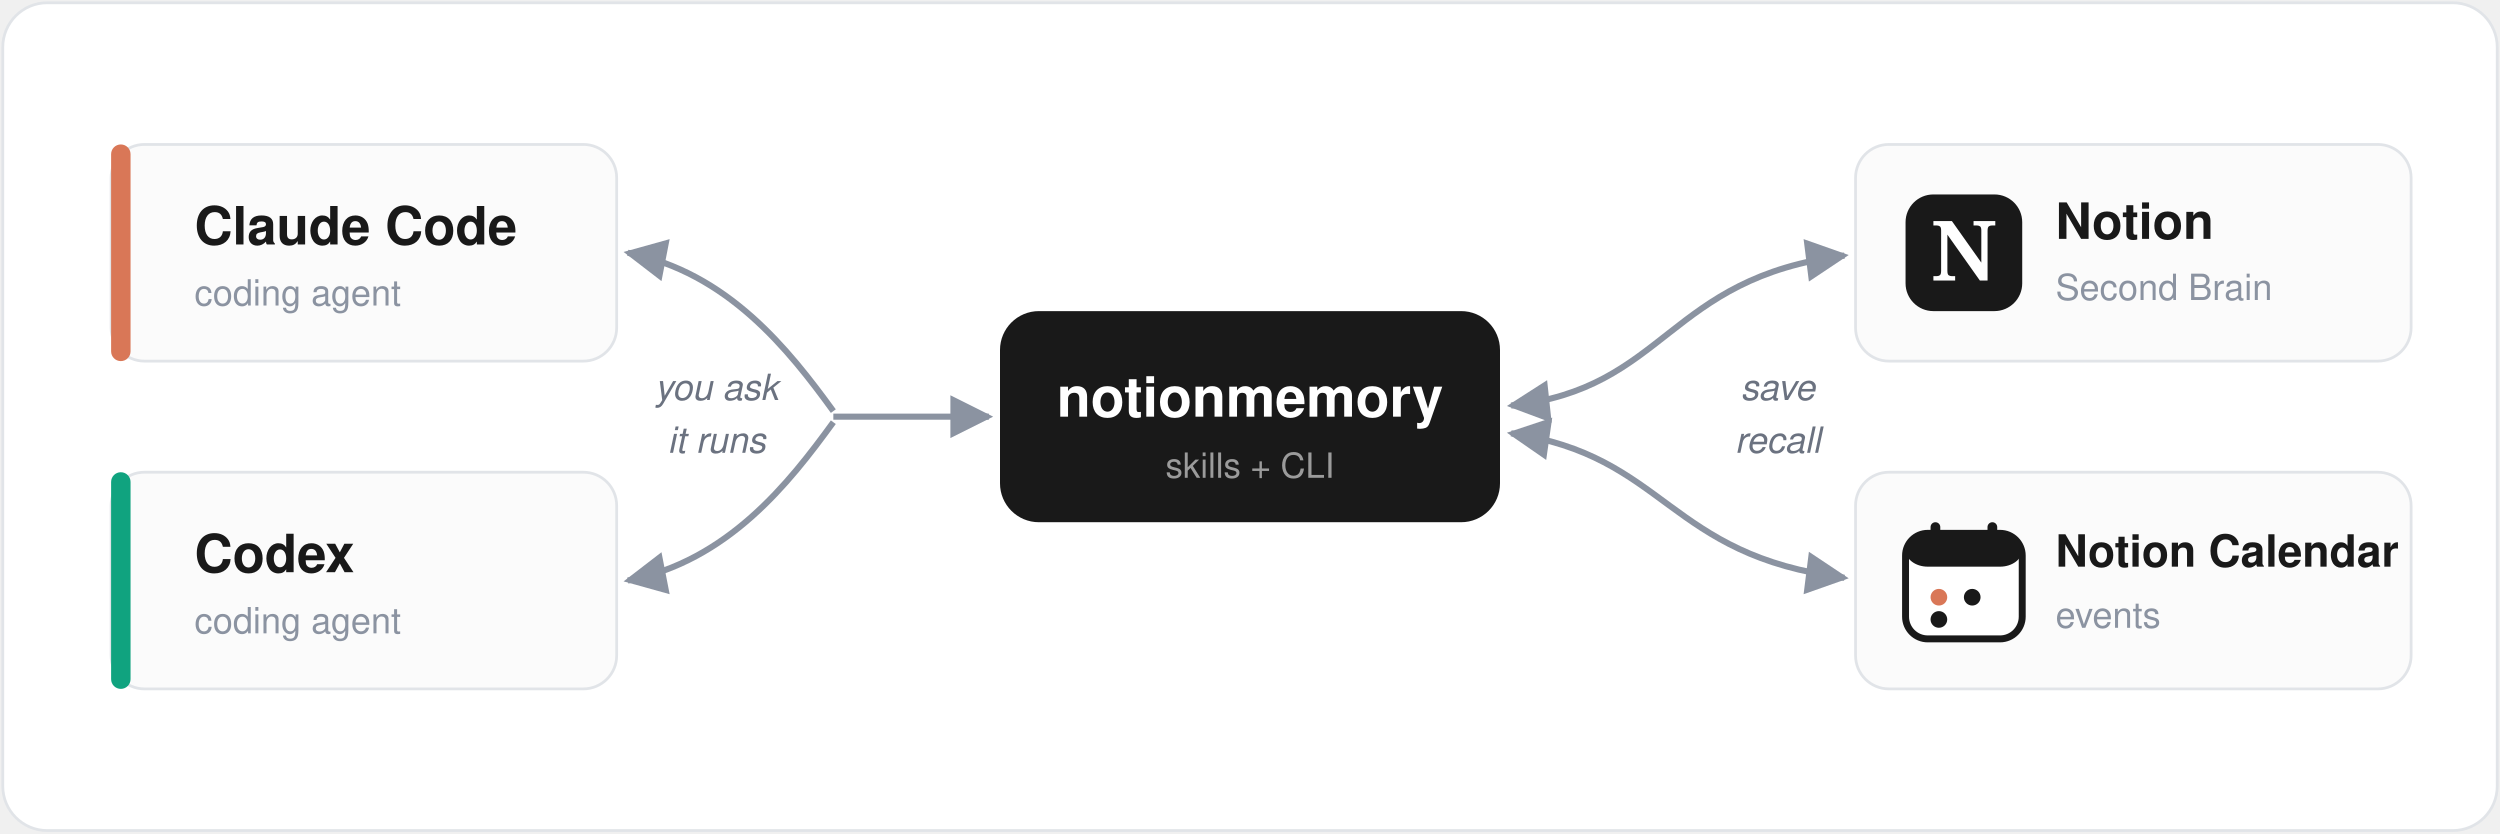
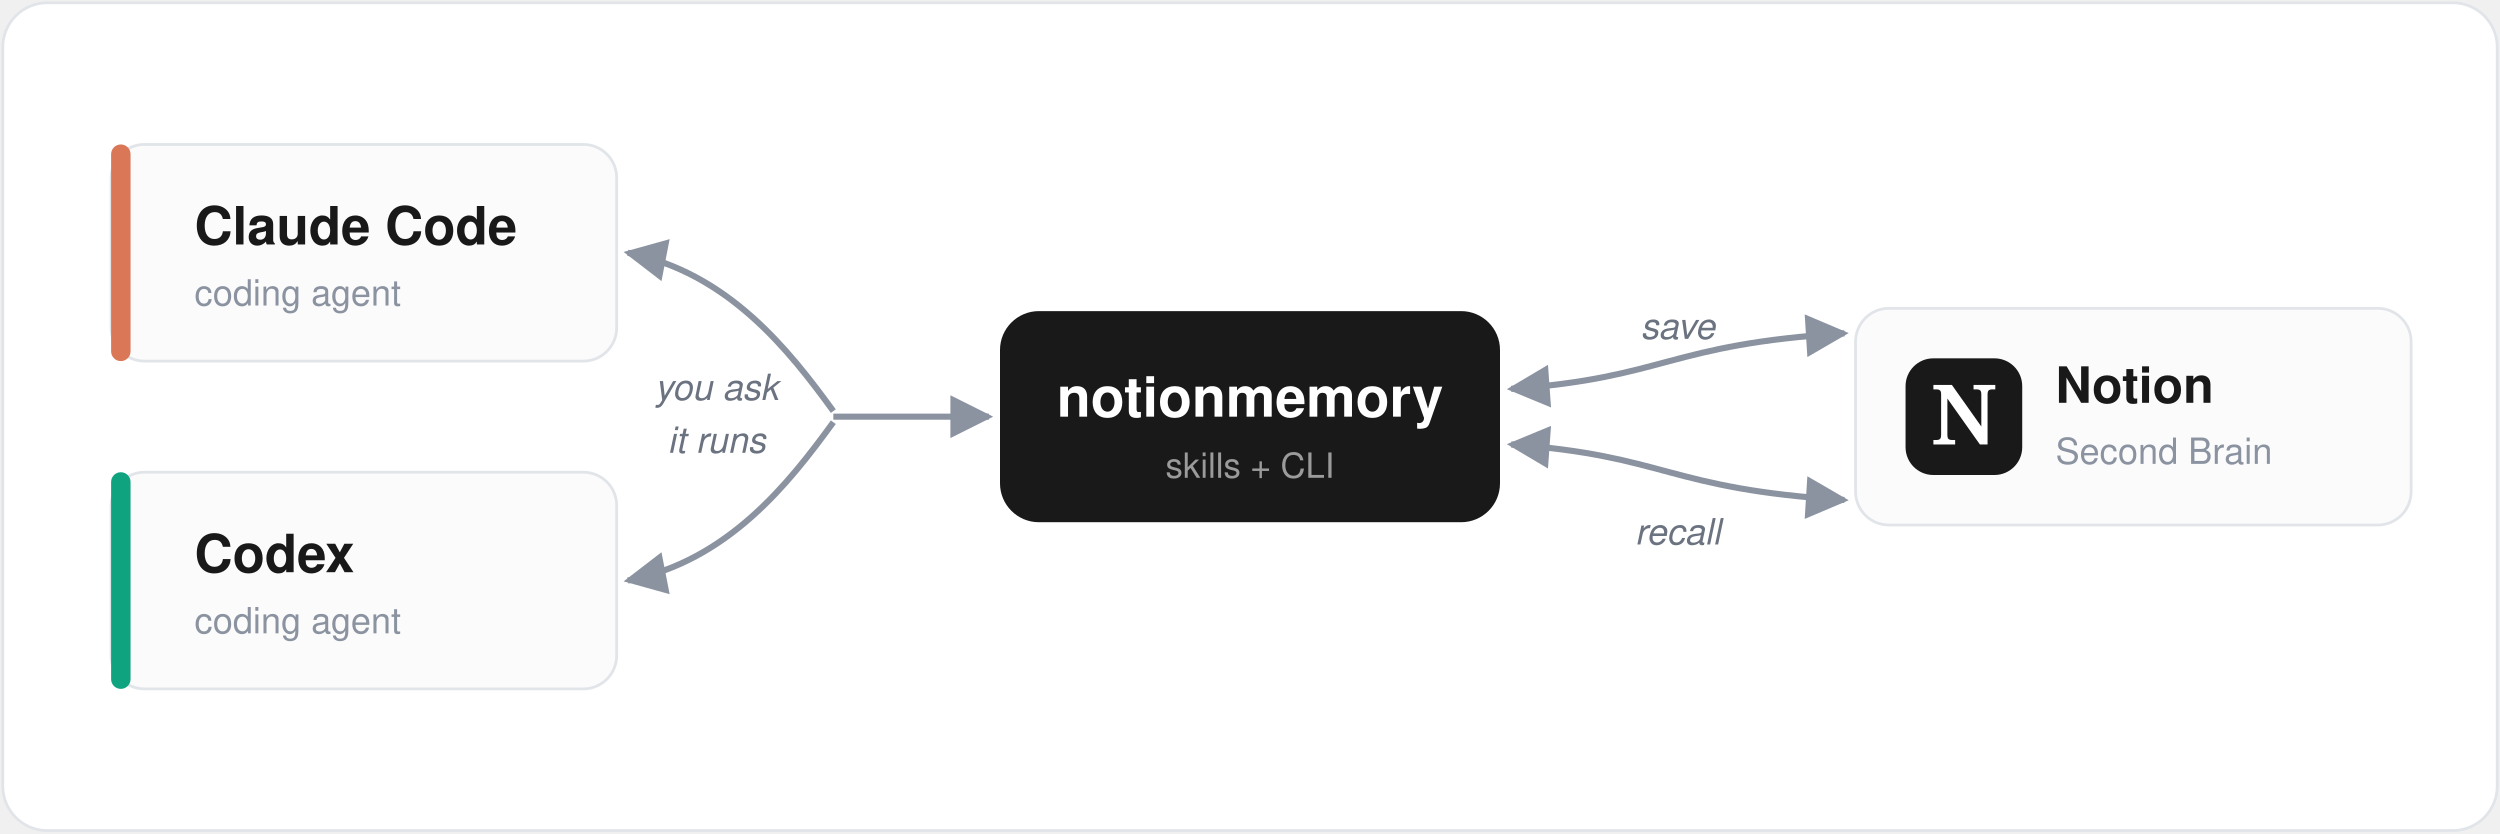
- <svg xmlns="http://www.w3.org/2000/svg" viewBox="0 0 900 300" role="img" aria-label="Claude Code and Codex talk to notionmemory, which captures and recalls in your Notion and Notion Calendar">
+ <svg xmlns="http://www.w3.org/2000/svg" viewBox="0 0 900 300" role="img" aria-label="Claude Code and Codex talk to notionmemory, which captures and recalls in your Notion">
  <defs>
    <marker id="arrow" viewBox="0 0 10 10" refX="9" refY="5" markerWidth="7" markerHeight="7" orient="auto-start-reverse">
      <path d="M0,0 L10,5 L0,10 z" fill="#8b93a1" />
    </marker>
    <style>
      .lbl   { font-family: -apple-system, 'Segoe UI', Helvetica, Arial, sans-serif; }
      .name  { font-weight: 700; fill: #191919; }
      .sub   { fill: #8b93a1; font-size: 13px; }
      .arrow { stroke: #8b93a1; stroke-width: 2.2; fill: none; }
      .cap   { fill: #6b7280; font-size: 13px; font-style: italic; }
    </style>
  </defs>
  <rect x="1" y="1" width="898" height="298" rx="16" fill="#ffffff" stroke="#e1e4e8" />
  <g>
    <rect x="40" y="52" width="182" height="78" rx="12" fill="#fbfbfb" stroke="#e1e4e8" />
    <rect x="40" y="52" width="7" height="78" rx="3.5" fill="#d97757" />
    <text class="lbl name" x="70" y="88" font-size="19">Claude Code</text>
    <text class="lbl sub" x="70" y="110">coding agent</text>
    <rect x="40" y="170" width="182" height="78" rx="12" fill="#fbfbfb" stroke="#e1e4e8" />
    <rect x="40" y="170" width="7" height="78" rx="3.5" fill="#10a37f" />
    <text class="lbl name" x="70" y="206" font-size="19">Codex</text>
    <text class="lbl sub" x="70" y="228">coding agent</text>
  </g>
  <rect x="360" y="112" width="180" height="76" rx="14" fill="#191919" />
  <text class="lbl" x="450" y="150" font-size="20" font-weight="700" fill="#ffffff" text-anchor="middle">notionmemory</text>
  <text class="lbl" x="450" y="172" font-size="12.5" fill="#9b9b9b" text-anchor="middle">skills + CLI</text>
  <g>
-     <rect x="668" y="52" width="200" height="78" rx="12" fill="#fbfbfb" stroke="#e1e4e8" />
-     <rect x="686" y="70" width="42" height="42" rx="10" fill="#191919" />
-     <text x="707" y="101" font-family="Georgia, serif" font-size="30" font-weight="700" fill="#ffffff" text-anchor="middle">N</text>
-     <text class="lbl name" x="740" y="86" font-size="18">Notion</text>
-     <text class="lbl sub" x="740" y="108">Second Brain</text>
-   </g>
-   <g>
-     <rect x="668" y="170" width="200" height="78" rx="12" fill="#fbfbfb" stroke="#e1e4e8" />
-     <g transform="translate(686,188)">
-       <rect x="0" y="4" width="42" height="38" rx="8" fill="#ffffff" stroke="#191919" stroke-width="2.5" />
-       <rect x="0" y="4" width="42" height="12" rx="8" fill="#191919" />
-       <rect x="9" y="0" width="3.5" height="9" rx="1.75" fill="#191919" />
-       <rect x="29.5" y="0" width="3.5" height="9" rx="1.75" fill="#191919" />
-       <circle cx="12" cy="27" r="3" fill="#d97757" />
-       <circle cx="24" cy="27" r="3" fill="#191919" />
-       <circle cx="12" cy="35" r="3" fill="#191919" />
-     </g>
-     <text class="lbl name" x="740" y="204" font-size="16">Notion Calendar</text>
-     <text class="lbl sub" x="740" y="226">events</text>
+     <rect x="668" y="111" width="200" height="78" rx="12" fill="#fbfbfb" stroke="#e1e4e8" />
+     <rect x="686" y="129" width="42" height="42" rx="10" fill="#191919" />
+     <text x="707" y="160" font-family="Georgia, serif" font-size="30" font-weight="700" fill="#ffffff" text-anchor="middle">N</text>
+     <text class="lbl name" x="740" y="145" font-size="18">Notion</text>
+     <text class="lbl sub" x="740" y="167">Second Brain</text>
  </g>
  <path class="arrow" d="M226,91 C262,98 284,126 300,148" marker-start="url(#arrow)" />
  <path class="arrow" d="M226,209 C262,202 284,174 300,152" marker-start="url(#arrow)" />
  <path class="arrow" d="M300,150 L356,150" marker-end="url(#arrow)" />
  <text class="lbl cap" x="258" y="144" text-anchor="middle">you ask</text>
  <text class="lbl cap" x="258" y="163" text-anchor="middle">it runs</text>
-   <path class="arrow" d="M544,146 C600,140 600,100 664,92" marker-start="url(#arrow)" marker-end="url(#arrow)" />
-   <path class="arrow" d="M544,156 C600,164 600,200 664,208" marker-start="url(#arrow)" marker-end="url(#arrow)" />
-   <text class="lbl cap" x="640" y="144" text-anchor="middle">save</text>
-   <text class="lbl cap" x="640" y="163" text-anchor="middle">recall</text>
+   <path class="arrow" d="M544,140 C600,136 600,124 664,120" marker-start="url(#arrow)" marker-end="url(#arrow)" />
+   <path class="arrow" d="M544,160 C600,164 600,176 664,180" marker-start="url(#arrow)" marker-end="url(#arrow)" />
+   <text class="lbl cap" x="604" y="122" text-anchor="middle">save</text>
+   <text class="lbl cap" x="604" y="196" text-anchor="middle">recall</text>
</svg>
